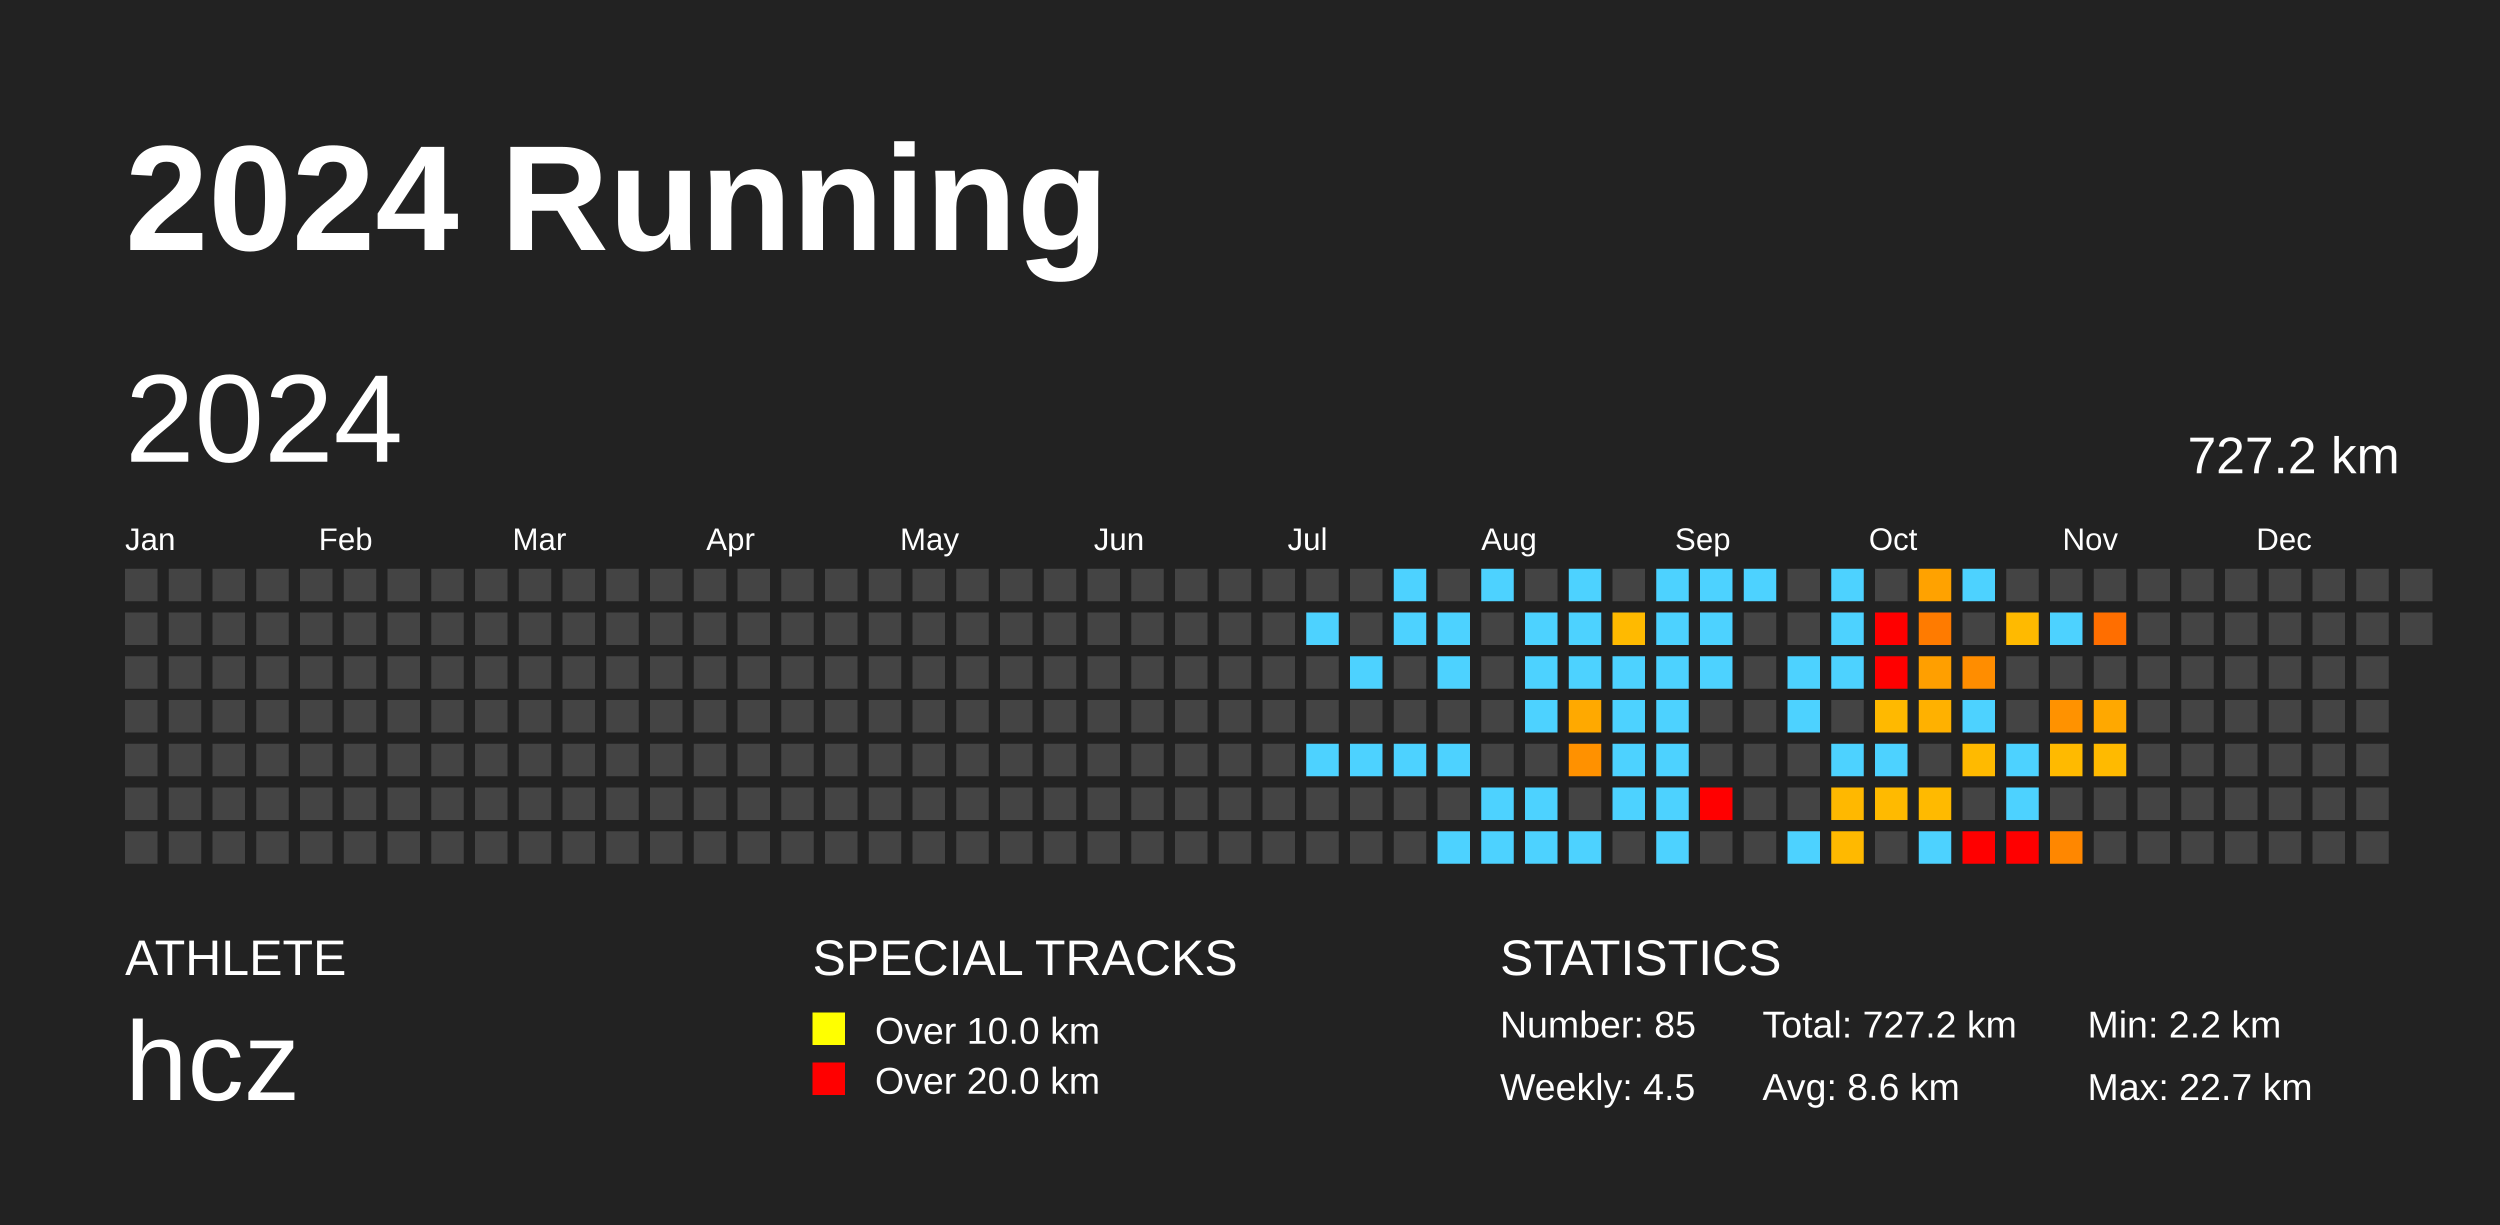
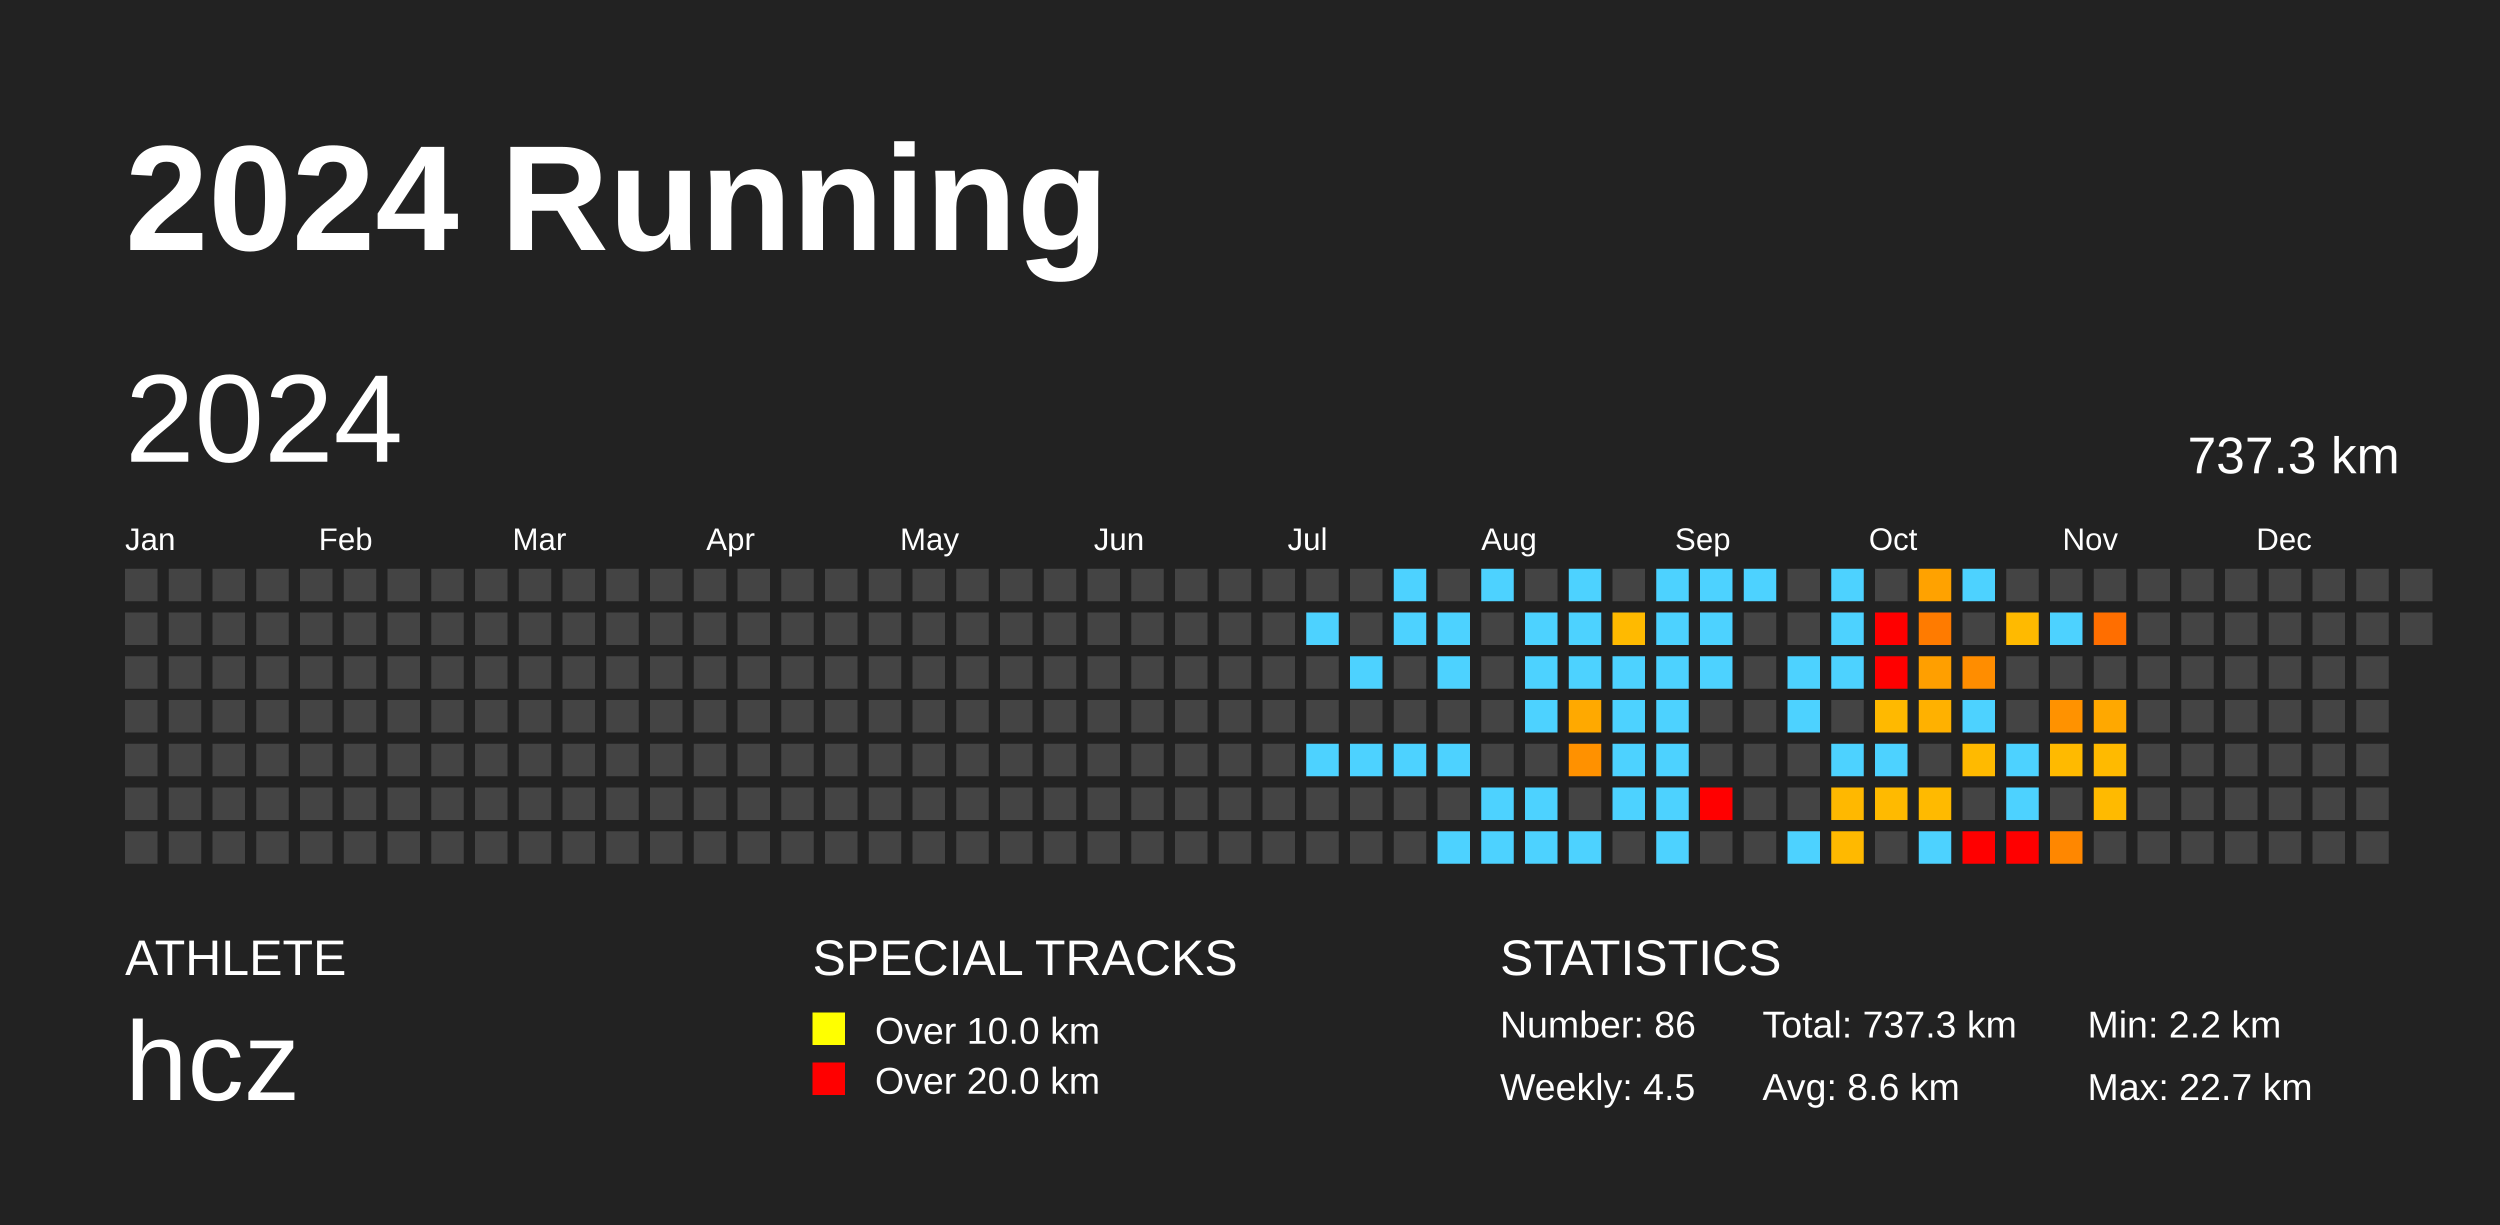
<svg xmlns="http://www.w3.org/2000/svg" baseProfile="full" height="98mm" version="1.1" viewBox="0,0,200,98" width="200mm">
  <defs />
  <rect fill="#222222" height="98" width="200" x="0" y="0" />
  <text fill="#FFFFFF" style="font-size:12px; font-family:Arial; font-weight:bold;" x="10" y="20">2024 Running</text>
  <text fill="#FFFFFF" style="font-size:4px; font-family:Arial" x="10" y="78">ATHLETE</text>
  <text fill="#FFFFFF" style="font-size:9px; font-family:Arial" x="10" y="88">hcz</text>
  <text fill="#FFFFFF" style="font-size:4px; font-family:Arial" x="65" y="78">SPECIAL TRACKS</text>
  <rect fill="yellow" height="2.6" width="2.6" x="65" y="81" />
  <text fill="#FFFFFF" style="font-size:3px; font-family:Arial" x="70" y="83.5">Over 10.0 km</text>
  <rect fill="red" height="2.6" width="2.6" x="65" y="85" />
  <text fill="#FFFFFF" style="font-size:3px; font-family:Arial" x="70" y="87.5">Over 20.0 km</text>
  <text fill="#FFFFFF" style="font-size:4px; font-family:Arial" x="120" y="78">STATISTICS</text>
-   <text fill="#FFFFFF" style="font-size:3px; font-family:Arial" x="120" y="83">Number: 85</text>
+   <text fill="#FFFFFF" style="font-size:3px; font-family:Arial" x="120" y="83">Number: 86</text>
  <text fill="#FFFFFF" style="font-size:3px; font-family:Arial" x="120" y="88">Weekly: 4.5</text>
-   <text fill="#FFFFFF" style="font-size:3px; font-family:Arial" x="141" y="83">Total: 727.2 km</text>
+   <text fill="#FFFFFF" style="font-size:3px; font-family:Arial" x="141" y="83">Total: 737.3 km</text>
  <text fill="#FFFFFF" style="font-size:3px; font-family:Arial" x="141" y="88">Avg: 8.6 km</text>
  <text fill="#FFFFFF" style="font-size:3px; font-family:Arial" x="167" y="83">Min: 2.2 km</text>
  <text fill="#FFFFFF" style="font-size:3px; font-family:Arial" x="167" y="88">Max: 22.7 km</text>
  <text dominant-baseline="hanging" fill="#FFFFFF" style="font-size:10.0px; font-family:Arial;" x="10" y="30">2024</text>
-   <text dominant-baseline="hanging" fill="#FFFFFF" style="font-size:4.125px; font-family:Arial;" x="175" y="35">727.2 km</text>
+   <text dominant-baseline="hanging" fill="#FFFFFF" style="font-size:4.125px; font-family:Arial;" x="175" y="35">737.3 km</text>
  <text fill="#FFFFFF" style="font-size:2.5px; font-family:Arial" x="10.0" y="44">Jan</text>
  <text fill="#FFFFFF" style="font-size:2.5px; font-family:Arial" x="25.5" y="44">Feb</text>
  <text fill="#FFFFFF" style="font-size:2.5px; font-family:Arial" x="41.0" y="44">Mar</text>
  <text fill="#FFFFFF" style="font-size:2.5px; font-family:Arial" x="56.5" y="44">Apr</text>
  <text fill="#FFFFFF" style="font-size:2.5px; font-family:Arial" x="72.0" y="44">May</text>
  <text fill="#FFFFFF" style="font-size:2.5px; font-family:Arial" x="87.5" y="44">Jun</text>
  <text fill="#FFFFFF" style="font-size:2.5px; font-family:Arial" x="103.0" y="44">Jul</text>
  <text fill="#FFFFFF" style="font-size:2.5px; font-family:Arial" x="118.5" y="44">Aug</text>
  <text fill="#FFFFFF" style="font-size:2.5px; font-family:Arial" x="134.0" y="44">Sep</text>
  <text fill="#FFFFFF" style="font-size:2.5px; font-family:Arial" x="149.5" y="44">Oct</text>
  <text fill="#FFFFFF" style="font-size:2.5px; font-family:Arial" x="165.0" y="44">Nov</text>
  <text fill="#FFFFFF" style="font-size:2.5px; font-family:Arial" x="180.5" y="44">Dec</text>
  <rect fill="#444444" height="2.6" width="2.6" x="10.0" y="45.5" />
  <rect fill="#444444" height="2.6" width="2.6" x="10.0" y="49.0" />
  <rect fill="#444444" height="2.6" width="2.6" x="10.0" y="52.5" />
  <rect fill="#444444" height="2.6" width="2.6" x="10.0" y="56.0" />
  <rect fill="#444444" height="2.6" width="2.6" x="10.0" y="59.5" />
  <rect fill="#444444" height="2.6" width="2.6" x="10.0" y="63.0" />
  <rect fill="#444444" height="2.6" width="2.6" x="10.0" y="66.5" />
  <rect fill="#444444" height="2.6" width="2.6" x="13.5" y="45.5" />
  <rect fill="#444444" height="2.6" width="2.6" x="13.5" y="49.0" />
  <rect fill="#444444" height="2.6" width="2.6" x="13.5" y="52.5" />
  <rect fill="#444444" height="2.6" width="2.6" x="13.5" y="56.0" />
  <rect fill="#444444" height="2.6" width="2.6" x="13.5" y="59.5" />
  <rect fill="#444444" height="2.6" width="2.6" x="13.5" y="63.0" />
  <rect fill="#444444" height="2.6" width="2.6" x="13.5" y="66.5" />
  <rect fill="#444444" height="2.6" width="2.6" x="17.0" y="45.5" />
  <rect fill="#444444" height="2.6" width="2.6" x="17.0" y="49.0" />
  <rect fill="#444444" height="2.6" width="2.6" x="17.0" y="52.5" />
  <rect fill="#444444" height="2.6" width="2.6" x="17.0" y="56.0" />
  <rect fill="#444444" height="2.6" width="2.6" x="17.0" y="59.5" />
  <rect fill="#444444" height="2.6" width="2.6" x="17.0" y="63.0" />
  <rect fill="#444444" height="2.6" width="2.6" x="17.0" y="66.5" />
  <rect fill="#444444" height="2.6" width="2.6" x="20.5" y="45.5" />
  <rect fill="#444444" height="2.6" width="2.6" x="20.5" y="49.0" />
  <rect fill="#444444" height="2.6" width="2.6" x="20.5" y="52.5" />
  <rect fill="#444444" height="2.6" width="2.6" x="20.5" y="56.0" />
  <rect fill="#444444" height="2.6" width="2.6" x="20.5" y="59.5" />
  <rect fill="#444444" height="2.6" width="2.6" x="20.5" y="63.0" />
  <rect fill="#444444" height="2.6" width="2.6" x="20.5" y="66.5" />
  <rect fill="#444444" height="2.6" width="2.6" x="24.0" y="45.5" />
  <rect fill="#444444" height="2.6" width="2.6" x="24.0" y="49.0" />
  <rect fill="#444444" height="2.6" width="2.6" x="24.0" y="52.5" />
  <rect fill="#444444" height="2.6" width="2.6" x="24.0" y="56.0" />
  <rect fill="#444444" height="2.6" width="2.6" x="24.0" y="59.5" />
  <rect fill="#444444" height="2.6" width="2.6" x="24.0" y="63.0" />
  <rect fill="#444444" height="2.6" width="2.6" x="24.0" y="66.5" />
  <rect fill="#444444" height="2.6" width="2.6" x="27.5" y="45.5" />
  <rect fill="#444444" height="2.6" width="2.6" x="27.5" y="49.0" />
  <rect fill="#444444" height="2.6" width="2.6" x="27.5" y="52.5" />
  <rect fill="#444444" height="2.6" width="2.6" x="27.5" y="56.0" />
  <rect fill="#444444" height="2.6" width="2.6" x="27.5" y="59.5" />
  <rect fill="#444444" height="2.6" width="2.6" x="27.5" y="63.0" />
  <rect fill="#444444" height="2.6" width="2.6" x="27.5" y="66.5" />
  <rect fill="#444444" height="2.6" width="2.6" x="31.0" y="45.5" />
  <rect fill="#444444" height="2.6" width="2.6" x="31.0" y="49.0" />
  <rect fill="#444444" height="2.6" width="2.6" x="31.0" y="52.5" />
  <rect fill="#444444" height="2.6" width="2.6" x="31.0" y="56.0" />
  <rect fill="#444444" height="2.6" width="2.6" x="31.0" y="59.5" />
  <rect fill="#444444" height="2.6" width="2.6" x="31.0" y="63.0" />
  <rect fill="#444444" height="2.6" width="2.6" x="31.0" y="66.5" />
  <rect fill="#444444" height="2.6" width="2.6" x="34.5" y="45.5" />
  <rect fill="#444444" height="2.6" width="2.6" x="34.5" y="49.0" />
  <rect fill="#444444" height="2.6" width="2.6" x="34.5" y="52.5" />
  <rect fill="#444444" height="2.6" width="2.6" x="34.5" y="56.0" />
  <rect fill="#444444" height="2.6" width="2.6" x="34.5" y="59.5" />
  <rect fill="#444444" height="2.6" width="2.6" x="34.5" y="63.0" />
  <rect fill="#444444" height="2.6" width="2.6" x="34.5" y="66.5" />
  <rect fill="#444444" height="2.6" width="2.6" x="38.0" y="45.5" />
  <rect fill="#444444" height="2.6" width="2.6" x="38.0" y="49.0" />
  <rect fill="#444444" height="2.6" width="2.6" x="38.0" y="52.5" />
  <rect fill="#444444" height="2.6" width="2.6" x="38.0" y="56.0" />
  <rect fill="#444444" height="2.6" width="2.6" x="38.0" y="59.5" />
  <rect fill="#444444" height="2.6" width="2.6" x="38.0" y="63.0" />
  <rect fill="#444444" height="2.6" width="2.6" x="38.0" y="66.5" />
  <rect fill="#444444" height="2.6" width="2.6" x="41.5" y="45.5" />
  <rect fill="#444444" height="2.6" width="2.6" x="41.5" y="49.0" />
  <rect fill="#444444" height="2.6" width="2.6" x="41.5" y="52.5" />
  <rect fill="#444444" height="2.6" width="2.6" x="41.5" y="56.0" />
  <rect fill="#444444" height="2.6" width="2.6" x="41.5" y="59.5" />
  <rect fill="#444444" height="2.6" width="2.6" x="41.5" y="63.0" />
  <rect fill="#444444" height="2.6" width="2.6" x="41.5" y="66.5" />
  <rect fill="#444444" height="2.6" width="2.6" x="45.0" y="45.5" />
  <rect fill="#444444" height="2.6" width="2.6" x="45.0" y="49.0" />
  <rect fill="#444444" height="2.6" width="2.6" x="45.0" y="52.5" />
  <rect fill="#444444" height="2.6" width="2.6" x="45.0" y="56.0" />
  <rect fill="#444444" height="2.6" width="2.6" x="45.0" y="59.5" />
  <rect fill="#444444" height="2.6" width="2.6" x="45.0" y="63.0" />
  <rect fill="#444444" height="2.6" width="2.6" x="45.0" y="66.5" />
  <rect fill="#444444" height="2.6" width="2.6" x="48.5" y="45.5" />
  <rect fill="#444444" height="2.6" width="2.6" x="48.5" y="49.0" />
  <rect fill="#444444" height="2.6" width="2.6" x="48.5" y="52.5" />
  <rect fill="#444444" height="2.6" width="2.6" x="48.5" y="56.0" />
  <rect fill="#444444" height="2.6" width="2.6" x="48.5" y="59.5" />
  <rect fill="#444444" height="2.6" width="2.6" x="48.5" y="63.0" />
  <rect fill="#444444" height="2.6" width="2.6" x="48.5" y="66.5" />
  <rect fill="#444444" height="2.6" width="2.6" x="52.0" y="45.5" />
  <rect fill="#444444" height="2.6" width="2.6" x="52.0" y="49.0" />
  <rect fill="#444444" height="2.6" width="2.6" x="52.0" y="52.5" />
  <rect fill="#444444" height="2.6" width="2.6" x="52.0" y="56.0" />
  <rect fill="#444444" height="2.6" width="2.6" x="52.0" y="59.5" />
  <rect fill="#444444" height="2.6" width="2.6" x="52.0" y="63.0" />
  <rect fill="#444444" height="2.6" width="2.6" x="52.0" y="66.5" />
  <rect fill="#444444" height="2.6" width="2.6" x="55.5" y="45.5" />
  <rect fill="#444444" height="2.6" width="2.6" x="55.5" y="49.0" />
  <rect fill="#444444" height="2.6" width="2.6" x="55.5" y="52.5" />
  <rect fill="#444444" height="2.6" width="2.6" x="55.5" y="56.0" />
  <rect fill="#444444" height="2.6" width="2.6" x="55.5" y="59.5" />
  <rect fill="#444444" height="2.6" width="2.6" x="55.5" y="63.0" />
  <rect fill="#444444" height="2.6" width="2.6" x="55.5" y="66.5" />
  <rect fill="#444444" height="2.6" width="2.6" x="59.0" y="45.5" />
  <rect fill="#444444" height="2.6" width="2.6" x="59.0" y="49.0" />
  <rect fill="#444444" height="2.6" width="2.6" x="59.0" y="52.5" />
  <rect fill="#444444" height="2.6" width="2.6" x="59.0" y="56.0" />
  <rect fill="#444444" height="2.6" width="2.6" x="59.0" y="59.5" />
  <rect fill="#444444" height="2.6" width="2.6" x="59.0" y="63.0" />
  <rect fill="#444444" height="2.6" width="2.6" x="59.0" y="66.5" />
  <rect fill="#444444" height="2.6" width="2.6" x="62.5" y="45.5" />
  <rect fill="#444444" height="2.6" width="2.6" x="62.5" y="49.0" />
  <rect fill="#444444" height="2.6" width="2.6" x="62.5" y="52.5" />
  <rect fill="#444444" height="2.6" width="2.6" x="62.5" y="56.0" />
  <rect fill="#444444" height="2.6" width="2.6" x="62.5" y="59.5" />
  <rect fill="#444444" height="2.6" width="2.6" x="62.5" y="63.0" />
  <rect fill="#444444" height="2.6" width="2.6" x="62.5" y="66.5" />
  <rect fill="#444444" height="2.6" width="2.6" x="66.0" y="45.5" />
  <rect fill="#444444" height="2.6" width="2.6" x="66.0" y="49.0" />
  <rect fill="#444444" height="2.6" width="2.6" x="66.0" y="52.5" />
  <rect fill="#444444" height="2.6" width="2.6" x="66.0" y="56.0" />
  <rect fill="#444444" height="2.6" width="2.6" x="66.0" y="59.5" />
  <rect fill="#444444" height="2.6" width="2.6" x="66.0" y="63.0" />
  <rect fill="#444444" height="2.6" width="2.6" x="66.0" y="66.5" />
  <rect fill="#444444" height="2.6" width="2.6" x="69.5" y="45.5" />
  <rect fill="#444444" height="2.6" width="2.6" x="69.5" y="49.0" />
  <rect fill="#444444" height="2.6" width="2.6" x="69.5" y="52.5" />
  <rect fill="#444444" height="2.6" width="2.6" x="69.5" y="56.0" />
  <rect fill="#444444" height="2.6" width="2.6" x="69.5" y="59.5" />
  <rect fill="#444444" height="2.6" width="2.6" x="69.5" y="63.0" />
  <rect fill="#444444" height="2.6" width="2.6" x="69.5" y="66.5" />
  <rect fill="#444444" height="2.6" width="2.6" x="73.0" y="45.5" />
  <rect fill="#444444" height="2.6" width="2.6" x="73.0" y="49.0" />
  <rect fill="#444444" height="2.6" width="2.6" x="73.0" y="52.5" />
  <rect fill="#444444" height="2.6" width="2.6" x="73.0" y="56.0" />
  <rect fill="#444444" height="2.6" width="2.6" x="73.0" y="59.5" />
  <rect fill="#444444" height="2.6" width="2.6" x="73.0" y="63.0" />
  <rect fill="#444444" height="2.6" width="2.6" x="73.0" y="66.5" />
  <rect fill="#444444" height="2.6" width="2.6" x="76.5" y="45.5" />
  <rect fill="#444444" height="2.6" width="2.6" x="76.5" y="49.0" />
  <rect fill="#444444" height="2.6" width="2.6" x="76.5" y="52.5" />
  <rect fill="#444444" height="2.6" width="2.6" x="76.5" y="56.0" />
  <rect fill="#444444" height="2.6" width="2.6" x="76.5" y="59.5" />
  <rect fill="#444444" height="2.6" width="2.6" x="76.5" y="63.0" />
  <rect fill="#444444" height="2.6" width="2.6" x="76.5" y="66.5" />
  <rect fill="#444444" height="2.6" width="2.6" x="80.0" y="45.5" />
  <rect fill="#444444" height="2.6" width="2.6" x="80.0" y="49.0" />
  <rect fill="#444444" height="2.6" width="2.6" x="80.0" y="52.5" />
  <rect fill="#444444" height="2.6" width="2.6" x="80.0" y="56.0" />
  <rect fill="#444444" height="2.6" width="2.6" x="80.0" y="59.5" />
  <rect fill="#444444" height="2.6" width="2.6" x="80.0" y="63.0" />
  <rect fill="#444444" height="2.6" width="2.6" x="80.0" y="66.5" />
  <rect fill="#444444" height="2.6" width="2.6" x="83.5" y="45.5" />
  <rect fill="#444444" height="2.6" width="2.6" x="83.5" y="49.0" />
  <rect fill="#444444" height="2.6" width="2.6" x="83.5" y="52.5" />
  <rect fill="#444444" height="2.6" width="2.6" x="83.5" y="56.0" />
  <rect fill="#444444" height="2.6" width="2.6" x="83.5" y="59.5" />
  <rect fill="#444444" height="2.6" width="2.6" x="83.5" y="63.0" />
  <rect fill="#444444" height="2.6" width="2.6" x="83.5" y="66.5" />
  <rect fill="#444444" height="2.6" width="2.6" x="87.0" y="45.5" />
  <rect fill="#444444" height="2.6" width="2.6" x="87.0" y="49.0" />
  <rect fill="#444444" height="2.6" width="2.6" x="87.0" y="52.5" />
  <rect fill="#444444" height="2.6" width="2.6" x="87.0" y="56.0" />
  <rect fill="#444444" height="2.6" width="2.6" x="87.0" y="59.5" />
  <rect fill="#444444" height="2.6" width="2.6" x="87.0" y="63.0" />
  <rect fill="#444444" height="2.6" width="2.6" x="87.0" y="66.5" />
  <rect fill="#444444" height="2.6" width="2.6" x="90.5" y="45.5" />
  <rect fill="#444444" height="2.6" width="2.6" x="90.5" y="49.0" />
  <rect fill="#444444" height="2.6" width="2.6" x="90.5" y="52.5" />
  <rect fill="#444444" height="2.6" width="2.6" x="90.5" y="56.0" />
  <rect fill="#444444" height="2.6" width="2.6" x="90.5" y="59.5" />
  <rect fill="#444444" height="2.6" width="2.6" x="90.5" y="63.0" />
  <rect fill="#444444" height="2.6" width="2.6" x="90.5" y="66.5" />
  <rect fill="#444444" height="2.6" width="2.6" x="94.0" y="45.5" />
  <rect fill="#444444" height="2.6" width="2.6" x="94.0" y="49.0" />
  <rect fill="#444444" height="2.6" width="2.6" x="94.0" y="52.5" />
  <rect fill="#444444" height="2.6" width="2.6" x="94.0" y="56.0" />
  <rect fill="#444444" height="2.6" width="2.6" x="94.0" y="59.5" />
  <rect fill="#444444" height="2.6" width="2.6" x="94.0" y="63.0" />
  <rect fill="#444444" height="2.6" width="2.6" x="94.0" y="66.5" />
  <rect fill="#444444" height="2.6" width="2.6" x="97.5" y="45.5" />
  <rect fill="#444444" height="2.6" width="2.6" x="97.5" y="49.0" />
  <rect fill="#444444" height="2.6" width="2.6" x="97.5" y="52.5" />
  <rect fill="#444444" height="2.6" width="2.6" x="97.5" y="56.0" />
  <rect fill="#444444" height="2.6" width="2.6" x="97.5" y="59.5" />
  <rect fill="#444444" height="2.6" width="2.6" x="97.5" y="63.0" />
  <rect fill="#444444" height="2.6" width="2.6" x="97.5" y="66.5" />
  <rect fill="#444444" height="2.6" width="2.6" x="101.0" y="45.5" />
  <rect fill="#444444" height="2.6" width="2.6" x="101.0" y="49.0" />
  <rect fill="#444444" height="2.6" width="2.6" x="101.0" y="52.5" />
  <rect fill="#444444" height="2.6" width="2.6" x="101.0" y="56.0" />
  <rect fill="#444444" height="2.6" width="2.6" x="101.0" y="59.5" />
  <rect fill="#444444" height="2.6" width="2.6" x="101.0" y="63.0" />
  <rect fill="#444444" height="2.6" width="2.6" x="101.0" y="66.5" />
  <rect fill="#444444" height="2.6" width="2.6" x="104.5" y="45.5" />
  <rect fill="#4dd2ff" height="2.6" width="2.6" x="104.5" y="49.0" />
  <rect fill="#444444" height="2.6" width="2.6" x="104.5" y="52.5" />
  <rect fill="#444444" height="2.6" width="2.6" x="104.5" y="56.0" />
  <rect fill="#4dd2ff" height="2.6" width="2.6" x="104.5" y="59.5" />
  <rect fill="#444444" height="2.6" width="2.6" x="104.5" y="63.0" />
  <rect fill="#444444" height="2.6" width="2.6" x="104.5" y="66.5" />
  <rect fill="#444444" height="2.6" width="2.6" x="108.0" y="45.5" />
  <rect fill="#444444" height="2.6" width="2.6" x="108.0" y="49.0" />
  <rect fill="#4dd2ff" height="2.6" width="2.6" x="108.0" y="52.5" />
  <rect fill="#444444" height="2.6" width="2.6" x="108.0" y="56.0" />
  <rect fill="#4dd2ff" height="2.6" width="2.6" x="108.0" y="59.5" />
  <rect fill="#444444" height="2.6" width="2.6" x="108.0" y="63.0" />
  <rect fill="#444444" height="2.6" width="2.6" x="108.0" y="66.5" />
  <rect fill="#4dd2ff" height="2.6" width="2.6" x="111.5" y="45.5" />
  <rect fill="#4dd2ff" height="2.6" width="2.6" x="111.5" y="49.0" />
  <rect fill="#444444" height="2.6" width="2.6" x="111.5" y="52.5" />
  <rect fill="#444444" height="2.6" width="2.6" x="111.5" y="56.0" />
  <rect fill="#4dd2ff" height="2.6" width="2.6" x="111.5" y="59.5" />
  <rect fill="#444444" height="2.6" width="2.6" x="111.5" y="63.0" />
  <rect fill="#444444" height="2.6" width="2.6" x="111.5" y="66.5" />
  <rect fill="#444444" height="2.6" width="2.6" x="115.0" y="45.5" />
  <rect fill="#4dd2ff" height="2.6" width="2.6" x="115.0" y="49.0" />
  <rect fill="#4dd2ff" height="2.6" width="2.6" x="115.0" y="52.5" />
  <rect fill="#444444" height="2.6" width="2.6" x="115.0" y="56.0" />
  <rect fill="#4dd2ff" height="2.6" width="2.6" x="115.0" y="59.5" />
  <rect fill="#444444" height="2.6" width="2.6" x="115.0" y="63.0" />
  <rect fill="#4dd2ff" height="2.6" width="2.6" x="115.0" y="66.5" />
  <rect fill="#4dd2ff" height="2.6" width="2.6" x="118.5" y="45.5" />
  <rect fill="#444444" height="2.6" width="2.6" x="118.5" y="49.0" />
  <rect fill="#444444" height="2.6" width="2.6" x="118.5" y="52.5" />
  <rect fill="#444444" height="2.6" width="2.6" x="118.5" y="56.0" />
  <rect fill="#444444" height="2.6" width="2.6" x="118.5" y="59.5" />
  <rect fill="#4dd2ff" height="2.6" width="2.6" x="118.5" y="63.0" />
  <rect fill="#4dd2ff" height="2.6" width="2.6" x="118.5" y="66.5" />
  <rect fill="#444444" height="2.6" width="2.6" x="122.0" y="45.5" />
  <rect fill="#4dd2ff" height="2.6" width="2.6" x="122.0" y="49.0" />
  <rect fill="#4dd2ff" height="2.6" width="2.6" x="122.0" y="52.5" />
  <rect fill="#4dd2ff" height="2.6" width="2.6" x="122.0" y="56.0" />
  <rect fill="#444444" height="2.6" width="2.6" x="122.0" y="59.5" />
  <rect fill="#4dd2ff" height="2.6" width="2.6" x="122.0" y="63.0" />
  <rect fill="#4dd2ff" height="2.6" width="2.6" x="122.0" y="66.5" />
  <rect fill="#4dd2ff" height="2.6" width="2.6" x="125.5" y="45.5" />
  <rect fill="#4dd2ff" height="2.6" width="2.6" x="125.5" y="49.0" />
  <rect fill="#4dd2ff" height="2.6" width="2.6" x="125.5" y="52.5" />
  <rect fill="#ffa900" height="2.6" width="2.6" x="125.5" y="56.0" />
  <rect fill="#ff9100" height="2.6" width="2.6" x="125.5" y="59.5" />
  <rect fill="#444444" height="2.6" width="2.6" x="125.5" y="63.0" />
  <rect fill="#4dd2ff" height="2.6" width="2.6" x="125.5" y="66.5" />
  <rect fill="#444444" height="2.6" width="2.6" x="129.0" y="45.5" />
  <rect fill="#ffba00" height="2.6" width="2.6" x="129.0" y="49.0" />
  <rect fill="#4dd2ff" height="2.6" width="2.6" x="129.0" y="52.5" />
  <rect fill="#4dd2ff" height="2.6" width="2.6" x="129.0" y="56.0" />
  <rect fill="#4dd2ff" height="2.6" width="2.6" x="129.0" y="59.5" />
  <rect fill="#4dd2ff" height="2.6" width="2.6" x="129.0" y="63.0" />
  <rect fill="#444444" height="2.6" width="2.6" x="129.0" y="66.5" />
  <rect fill="#4dd2ff" height="2.6" width="2.6" x="132.5" y="45.5" />
  <rect fill="#4dd2ff" height="2.6" width="2.6" x="132.5" y="49.0" />
  <rect fill="#4dd2ff" height="2.6" width="2.6" x="132.5" y="52.5" />
  <rect fill="#4dd2ff" height="2.6" width="2.6" x="132.5" y="56.0" />
  <rect fill="#4dd2ff" height="2.6" width="2.6" x="132.5" y="59.5" />
  <rect fill="#4dd2ff" height="2.6" width="2.6" x="132.5" y="63.0" />
  <rect fill="#4dd2ff" height="2.6" width="2.6" x="132.5" y="66.5" />
  <rect fill="#4dd2ff" height="2.6" width="2.6" x="136.0" y="45.5" />
  <rect fill="#4dd2ff" height="2.6" width="2.6" x="136.0" y="49.0" />
  <rect fill="#4dd2ff" height="2.6" width="2.6" x="136.0" y="52.5" />
  <rect fill="#444444" height="2.6" width="2.6" x="136.0" y="56.0" />
  <rect fill="#444444" height="2.6" width="2.6" x="136.0" y="59.5" />
  <rect fill="red" height="2.6" width="2.6" x="136.0" y="63.0" />
  <rect fill="#444444" height="2.6" width="2.6" x="136.0" y="66.5" />
  <rect fill="#4dd2ff" height="2.6" width="2.6" x="139.5" y="45.5" />
  <rect fill="#444444" height="2.6" width="2.6" x="139.5" y="49.0" />
  <rect fill="#444444" height="2.6" width="2.6" x="139.5" y="52.5" />
  <rect fill="#444444" height="2.6" width="2.6" x="139.5" y="56.0" />
  <rect fill="#444444" height="2.6" width="2.6" x="139.5" y="59.5" />
  <rect fill="#444444" height="2.6" width="2.6" x="139.5" y="63.0" />
  <rect fill="#444444" height="2.6" width="2.6" x="139.5" y="66.5" />
  <rect fill="#444444" height="2.6" width="2.6" x="143.0" y="45.5" />
  <rect fill="#444444" height="2.6" width="2.6" x="143.0" y="49.0" />
  <rect fill="#4dd2ff" height="2.6" width="2.6" x="143.0" y="52.5" />
  <rect fill="#4dd2ff" height="2.6" width="2.6" x="143.0" y="56.0" />
  <rect fill="#444444" height="2.6" width="2.6" x="143.0" y="59.5" />
  <rect fill="#444444" height="2.6" width="2.6" x="143.0" y="63.0" />
  <rect fill="#4dd2ff" height="2.6" width="2.6" x="143.0" y="66.5" />
  <rect fill="#4dd2ff" height="2.6" width="2.6" x="146.5" y="45.5" />
  <rect fill="#4dd2ff" height="2.6" width="2.6" x="146.5" y="49.0" />
  <rect fill="#4dd2ff" height="2.6" width="2.6" x="146.5" y="52.5" />
  <rect fill="#444444" height="2.6" width="2.6" x="146.5" y="56.0" />
  <rect fill="#4dd2ff" height="2.6" width="2.6" x="146.5" y="59.5" />
  <rect fill="#ffb800" height="2.6" width="2.6" x="146.5" y="63.0" />
  <rect fill="#ffb900" height="2.6" width="2.6" x="146.5" y="66.5" />
  <rect fill="#444444" height="2.6" width="2.6" x="150.0" y="45.5" />
  <rect fill="red" height="2.6" width="2.6" x="150.0" y="49.0" />
  <rect fill="red" height="2.6" width="2.6" x="150.0" y="52.5" />
  <rect fill="#ffb900" height="2.6" width="2.6" x="150.0" y="56.0" />
  <rect fill="#4dd2ff" height="2.6" width="2.6" x="150.0" y="59.5" />
  <rect fill="#ffba00" height="2.6" width="2.6" x="150.0" y="63.0" />
  <rect fill="#444444" height="2.6" width="2.6" x="150.0" y="66.5" />
  <rect fill="#ffa200" height="2.6" width="2.6" x="153.5" y="45.5" />
  <rect fill="#ff7b00" height="2.6" width="2.6" x="153.5" y="49.0" />
  <rect fill="#ff9f00" height="2.6" width="2.6" x="153.5" y="52.5" />
  <rect fill="#ffb100" height="2.6" width="2.6" x="153.5" y="56.0" />
  <rect fill="#444444" height="2.6" width="2.6" x="153.5" y="59.5" />
  <rect fill="#ffba00" height="2.6" width="2.6" x="153.5" y="63.0" />
  <rect fill="#4dd2ff" height="2.6" width="2.6" x="153.5" y="66.5" />
  <rect fill="#4dd2ff" height="2.6" width="2.6" x="157.0" y="45.5" />
  <rect fill="#444444" height="2.6" width="2.6" x="157.0" y="49.0" />
  <rect fill="#ff8d00" height="2.6" width="2.6" x="157.0" y="52.5" />
  <rect fill="#4dd2ff" height="2.6" width="2.6" x="157.0" y="56.0" />
  <rect fill="#ffba00" height="2.6" width="2.6" x="157.0" y="59.5" />
  <rect fill="#444444" height="2.6" width="2.6" x="157.0" y="63.0" />
  <rect fill="red" height="2.6" width="2.6" x="157.0" y="66.5" />
  <rect fill="#444444" height="2.6" width="2.6" x="160.5" y="45.5" />
  <rect fill="#ffba00" height="2.6" width="2.6" x="160.5" y="49.0" />
  <rect fill="#444444" height="2.6" width="2.6" x="160.5" y="52.5" />
  <rect fill="#444444" height="2.6" width="2.6" x="160.5" y="56.0" />
  <rect fill="#4dd2ff" height="2.6" width="2.6" x="160.5" y="59.5" />
  <rect fill="#4dd2ff" height="2.6" width="2.6" x="160.5" y="63.0" />
  <rect fill="red" height="2.6" width="2.6" x="160.5" y="66.5" />
  <rect fill="#444444" height="2.6" width="2.6" x="164.0" y="45.5" />
  <rect fill="#4dd2ff" height="2.6" width="2.6" x="164.0" y="49.0" />
  <rect fill="#444444" height="2.6" width="2.6" x="164.0" y="52.5" />
  <rect fill="#ff9200" height="2.6" width="2.6" x="164.0" y="56.0" />
  <rect fill="#ffba00" height="2.6" width="2.6" x="164.0" y="59.5" />
  <rect fill="#444444" height="2.6" width="2.6" x="164.0" y="63.0" />
  <rect fill="#ff8700" height="2.6" width="2.6" x="164.0" y="66.5" />
  <rect fill="#444444" height="2.6" width="2.6" x="167.5" y="45.5" />
  <rect fill="#ff6e00" height="2.6" width="2.6" x="167.5" y="49.0" />
  <rect fill="#444444" height="2.6" width="2.6" x="167.5" y="52.5" />
  <rect fill="#ffa800" height="2.6" width="2.6" x="167.5" y="56.0" />
  <rect fill="#ffba00" height="2.6" width="2.6" x="167.5" y="59.5" />
-   <rect fill="#444444" height="2.6" width="2.6" x="167.5" y="63.0" />
+   <rect fill="#ffba00" height="2.6" width="2.6" x="167.5" y="63.0" />
  <rect fill="#444444" height="2.6" width="2.6" x="167.5" y="66.5" />
  <rect fill="#444444" height="2.6" width="2.6" x="171.0" y="45.5" />
  <rect fill="#444444" height="2.6" width="2.6" x="171.0" y="49.0" />
  <rect fill="#444444" height="2.6" width="2.6" x="171.0" y="52.5" />
  <rect fill="#444444" height="2.6" width="2.6" x="171.0" y="56.0" />
  <rect fill="#444444" height="2.6" width="2.6" x="171.0" y="59.5" />
  <rect fill="#444444" height="2.6" width="2.6" x="171.0" y="63.0" />
  <rect fill="#444444" height="2.6" width="2.6" x="171.0" y="66.5" />
  <rect fill="#444444" height="2.6" width="2.6" x="174.5" y="45.5" />
  <rect fill="#444444" height="2.6" width="2.6" x="174.5" y="49.0" />
  <rect fill="#444444" height="2.6" width="2.6" x="174.5" y="52.5" />
  <rect fill="#444444" height="2.6" width="2.6" x="174.5" y="56.0" />
  <rect fill="#444444" height="2.6" width="2.6" x="174.5" y="59.5" />
  <rect fill="#444444" height="2.6" width="2.6" x="174.5" y="63.0" />
  <rect fill="#444444" height="2.6" width="2.6" x="174.5" y="66.5" />
  <rect fill="#444444" height="2.6" width="2.6" x="178.0" y="45.5" />
  <rect fill="#444444" height="2.6" width="2.6" x="178.0" y="49.0" />
  <rect fill="#444444" height="2.6" width="2.6" x="178.0" y="52.5" />
  <rect fill="#444444" height="2.6" width="2.6" x="178.0" y="56.0" />
  <rect fill="#444444" height="2.6" width="2.6" x="178.0" y="59.5" />
  <rect fill="#444444" height="2.6" width="2.6" x="178.0" y="63.0" />
  <rect fill="#444444" height="2.6" width="2.6" x="178.0" y="66.5" />
  <rect fill="#444444" height="2.6" width="2.6" x="181.5" y="45.5" />
  <rect fill="#444444" height="2.6" width="2.6" x="181.5" y="49.0" />
  <rect fill="#444444" height="2.6" width="2.6" x="181.5" y="52.5" />
  <rect fill="#444444" height="2.6" width="2.6" x="181.5" y="56.0" />
  <rect fill="#444444" height="2.6" width="2.6" x="181.5" y="59.5" />
  <rect fill="#444444" height="2.6" width="2.6" x="181.5" y="63.0" />
  <rect fill="#444444" height="2.6" width="2.6" x="181.5" y="66.5" />
  <rect fill="#444444" height="2.6" width="2.6" x="185.0" y="45.5" />
  <rect fill="#444444" height="2.6" width="2.6" x="185.0" y="49.0" />
  <rect fill="#444444" height="2.6" width="2.6" x="185.0" y="52.5" />
  <rect fill="#444444" height="2.6" width="2.6" x="185.0" y="56.0" />
  <rect fill="#444444" height="2.6" width="2.6" x="185.0" y="59.5" />
  <rect fill="#444444" height="2.6" width="2.6" x="185.0" y="63.0" />
  <rect fill="#444444" height="2.6" width="2.6" x="185.0" y="66.5" />
  <rect fill="#444444" height="2.6" width="2.6" x="188.5" y="45.5" />
  <rect fill="#444444" height="2.6" width="2.6" x="188.5" y="49.0" />
  <rect fill="#444444" height="2.6" width="2.6" x="188.5" y="52.5" />
  <rect fill="#444444" height="2.6" width="2.6" x="188.5" y="56.0" />
  <rect fill="#444444" height="2.6" width="2.6" x="188.5" y="59.5" />
  <rect fill="#444444" height="2.6" width="2.6" x="188.5" y="63.0" />
  <rect fill="#444444" height="2.6" width="2.6" x="188.5" y="66.5" />
  <rect fill="#444444" height="2.6" width="2.6" x="192.0" y="45.5" />
  <rect fill="#444444" height="2.6" width="2.6" x="192.0" y="49.0" />
</svg>
